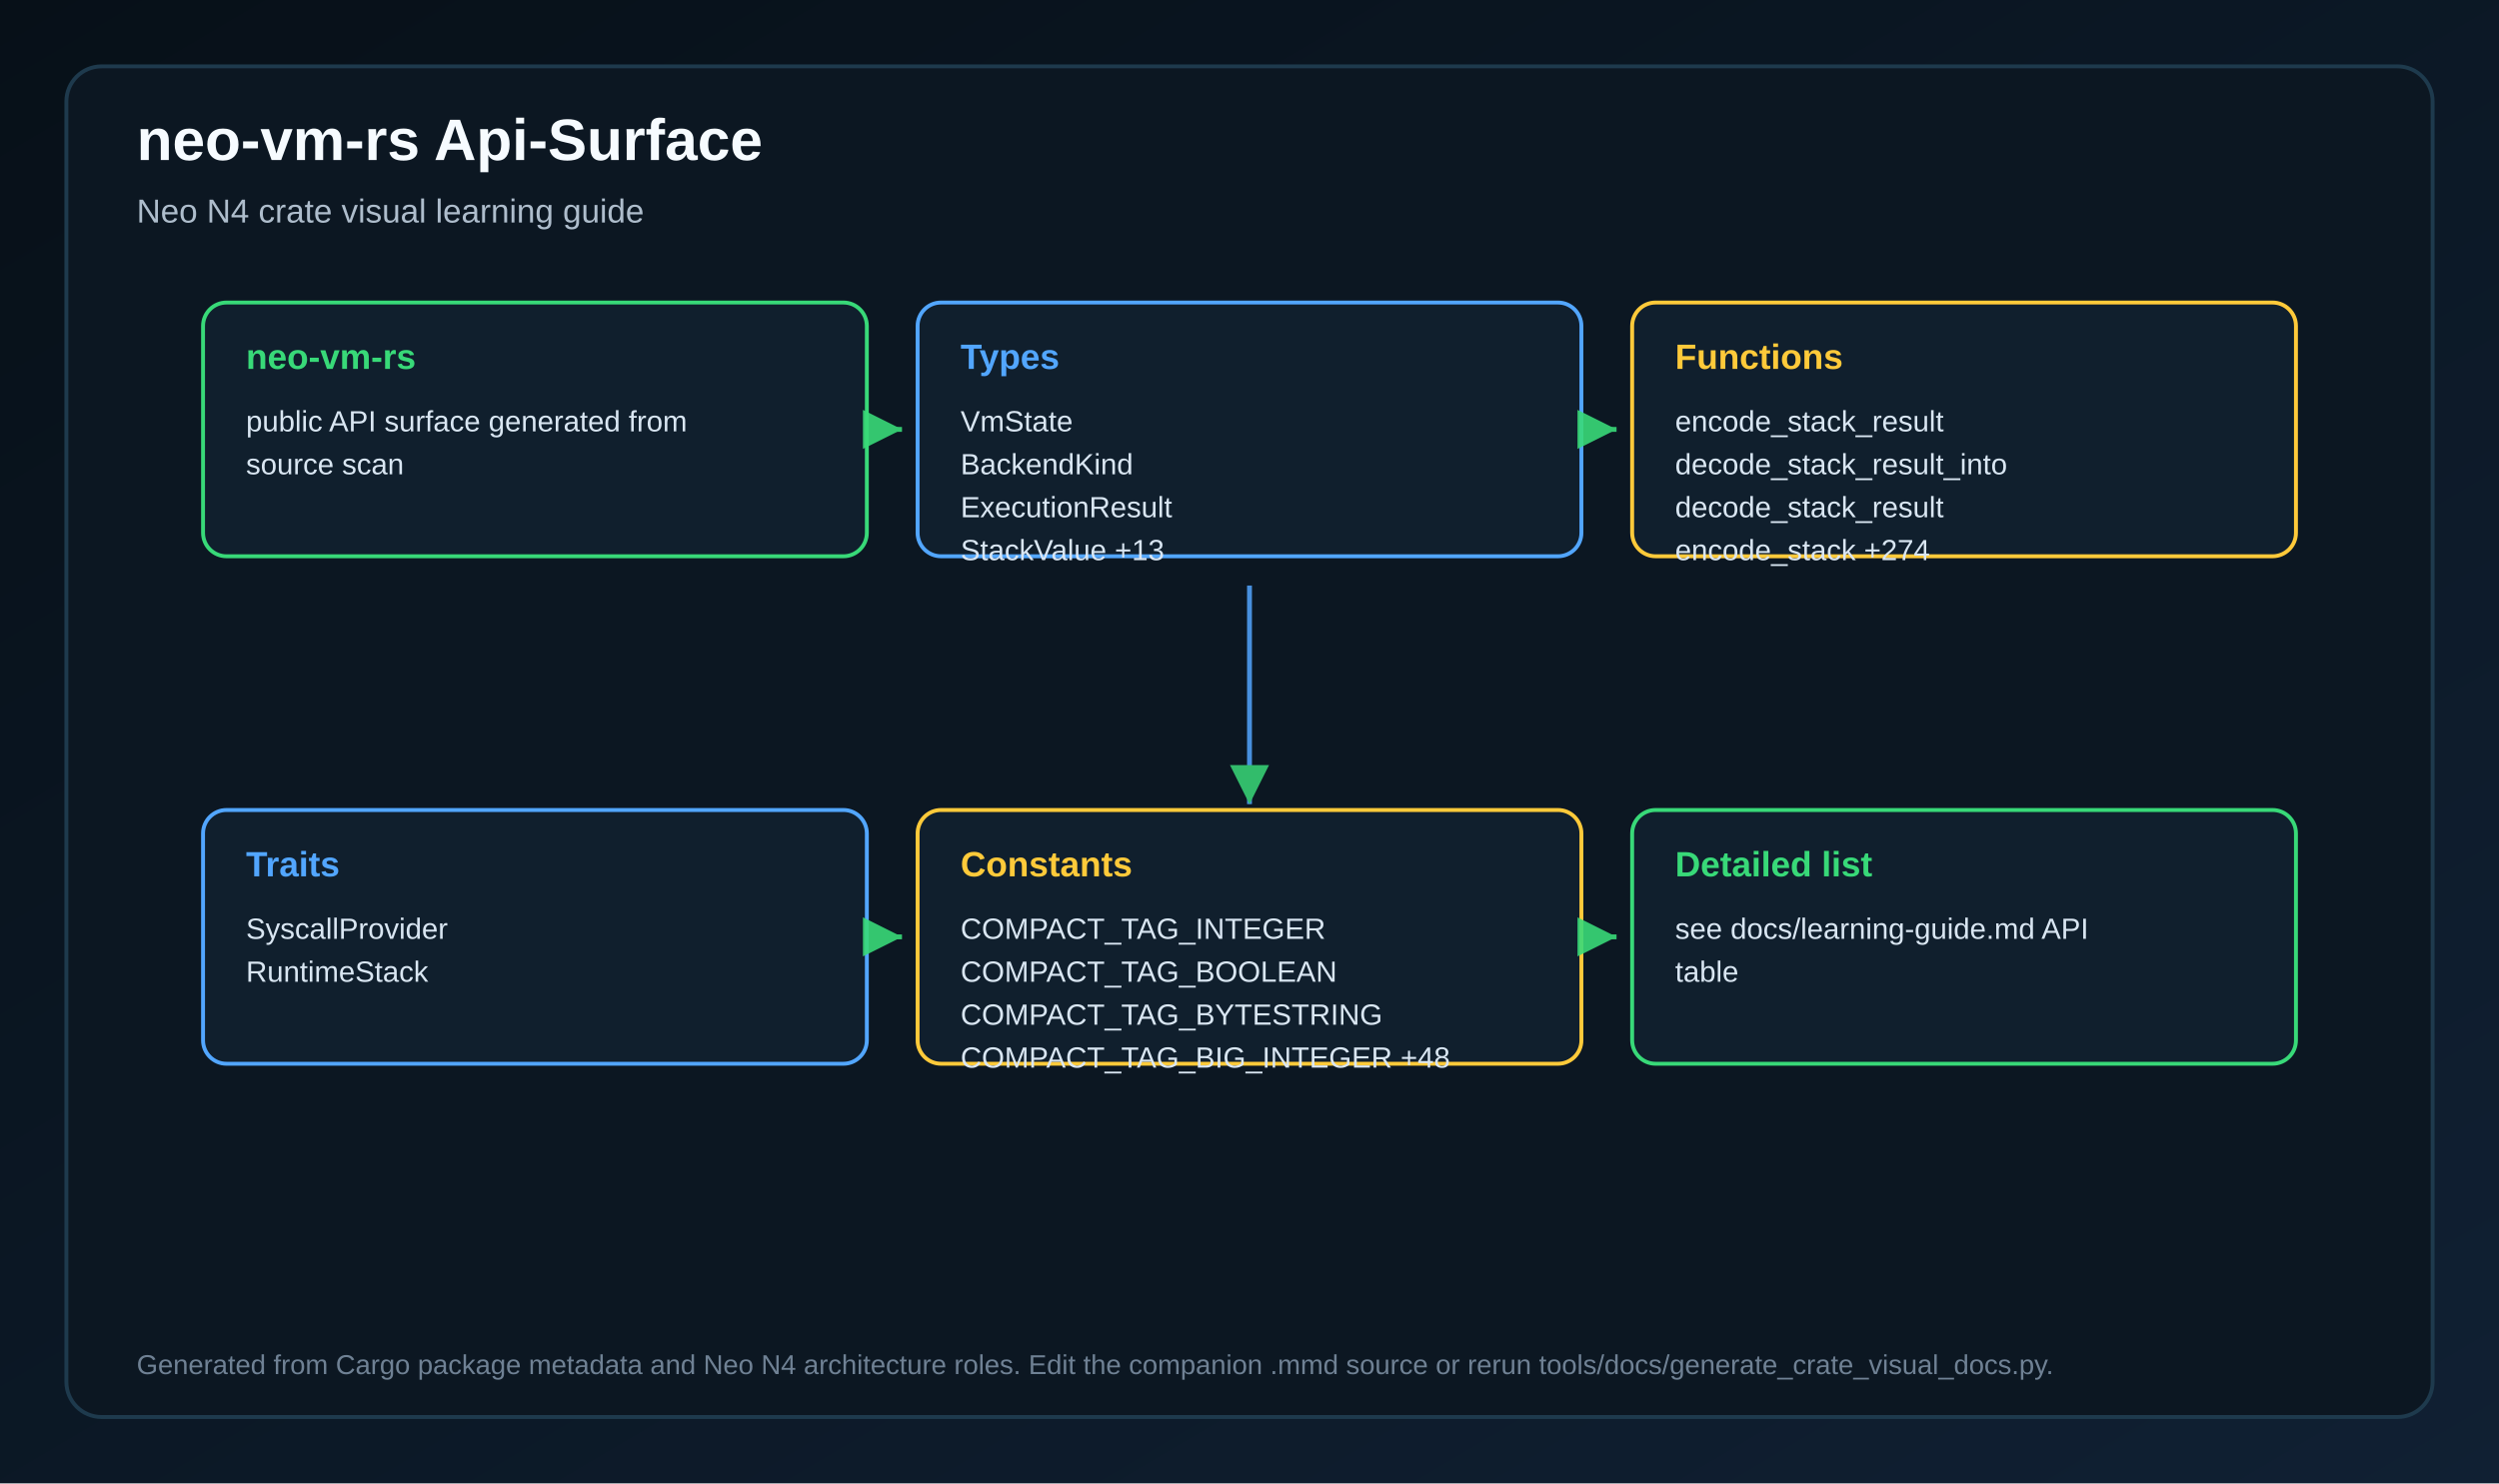
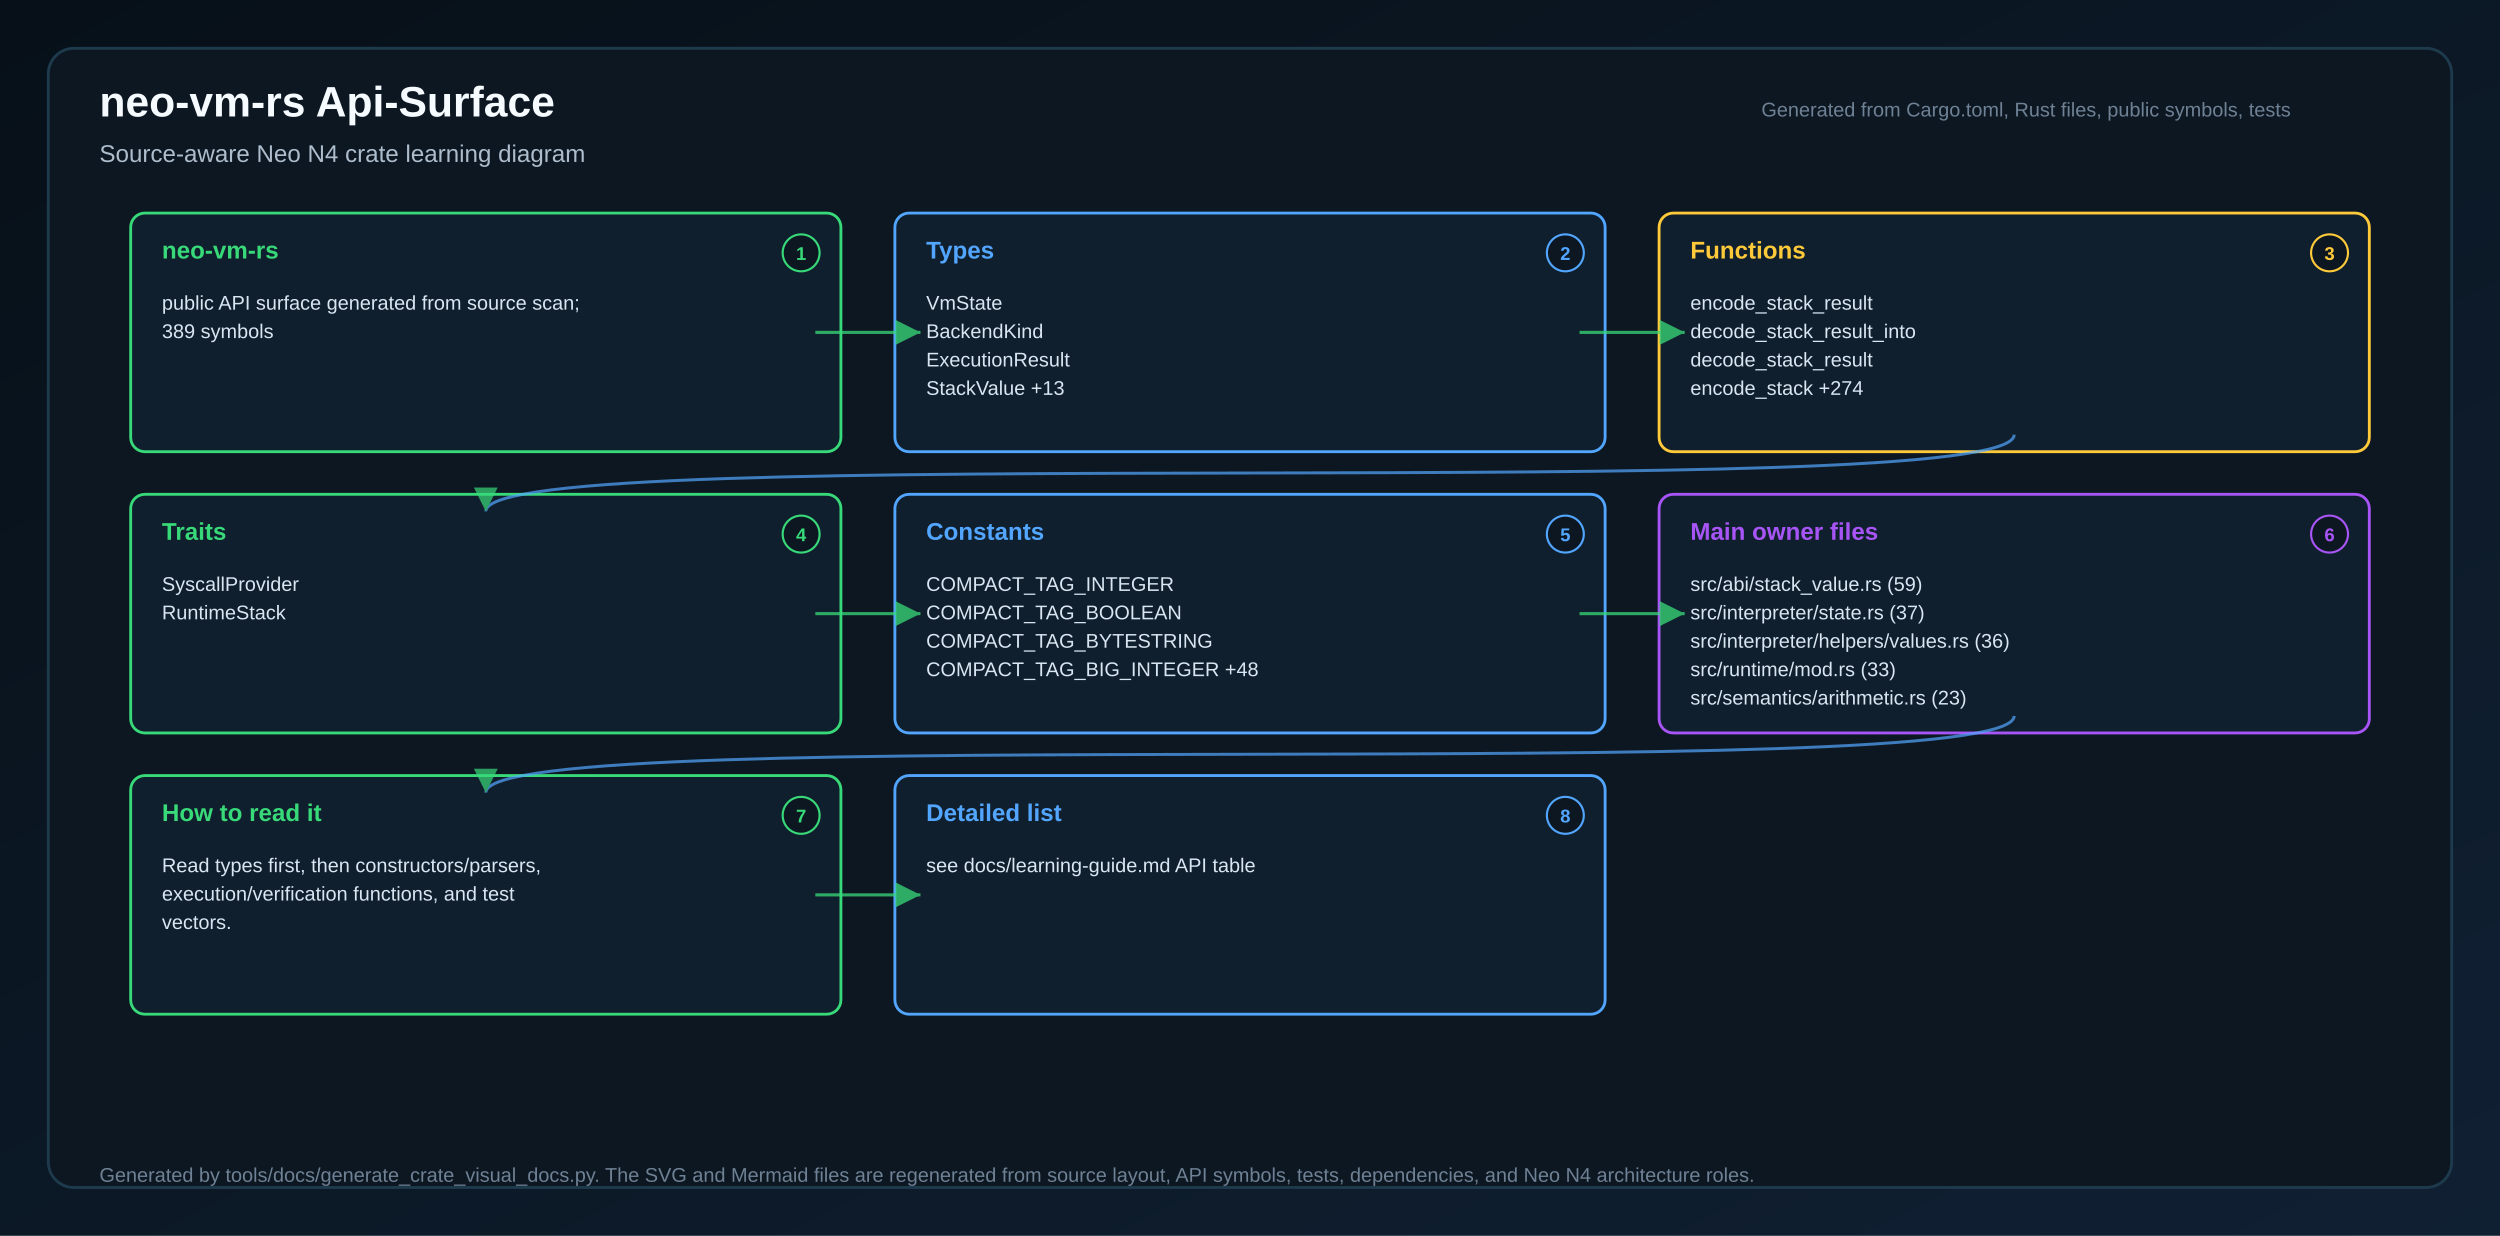
- <svg xmlns="http://www.w3.org/2000/svg" width="1280" height="760" viewBox="0 0 1280 760" role="img" aria-label="neo-vm-rs Api-Surface">
+ <svg xmlns="http://www.w3.org/2000/svg" width="1760" height="870" viewBox="0 0 1760 870" role="img" aria-label="neo-vm-rs Api-Surface">
  <defs>
    <linearGradient id="bg" x1="0" x2="1" y1="0" y2="1">
      <stop offset="0" stop-color="#071018" />
      <stop offset="1" stop-color="#102033" />
    </linearGradient>
    <marker id="arrow" markerWidth="12" markerHeight="12" refX="10" refY="6" orient="auto">
      <path d="M2,2 L10,6 L2,10 Z" fill="#38d978" />
    </marker>
  </defs>
-   <rect x="0" y="0" width="1280" height="760" fill="url(#bg)" />
-   <rect x="34" y="34" width="1212" height="692" rx="18" fill="#0c1722" stroke="#1e3a4d" stroke-width="2" />
+   <rect x="0" y="0" width="1760" height="870" fill="url(#bg)" />
+   <rect x="34" y="34" width="1692" height="802" rx="18" fill="#0c1722" stroke="#1e3a4d" stroke-width="2" />
  <text x="70" y="82" fill="#f6fbff" font-size="30" font-family="Segoe UI, Arial, sans-serif" font-weight="700">neo-vm-rs Api-Surface</text>
-   <text x="70" y="114" fill="#aebdcc" font-size="17" font-family="Segoe UI, Arial, sans-serif">Neo N4 crate visual learning guide</text>
-   <rect x="104" y="155" width="340" height="130" rx="12" fill="#101f2d" stroke="#38d978" stroke-width="2" />
-   <text x="126" y="189" fill="#38d978" font-size="18" font-family="Segoe UI, Arial, sans-serif" font-weight="700">neo-vm-rs</text>
-   <text x="126" y="221" fill="#d9e6f2" font-size="15" font-family="Segoe UI, Arial, sans-serif">public API surface generated from</text>
-   <text x="126" y="243" fill="#d9e6f2" font-size="15" font-family="Segoe UI, Arial, sans-serif">source scan</text>
-   <rect x="470" y="155" width="340" height="130" rx="12" fill="#101f2d" stroke="#52a6ff" stroke-width="2" />
-   <text x="492" y="189" fill="#52a6ff" font-size="18" font-family="Segoe UI, Arial, sans-serif" font-weight="700">Types</text>
-   <text x="492" y="221" fill="#d9e6f2" font-size="15" font-family="Segoe UI, Arial, sans-serif">VmState</text>
-   <text x="492" y="243" fill="#d9e6f2" font-size="15" font-family="Segoe UI, Arial, sans-serif">BackendKind</text>
-   <text x="492" y="265" fill="#d9e6f2" font-size="15" font-family="Segoe UI, Arial, sans-serif">ExecutionResult</text>
-   <text x="492" y="287" fill="#d9e6f2" font-size="15" font-family="Segoe UI, Arial, sans-serif">StackValue +13</text>
-   <line x1="452" y1="220" x2="462" y2="220" stroke="#38d978" stroke-width="2.5" marker-end="url(#arrow)" opacity="0.9" />
-   <rect x="836" y="155" width="340" height="130" rx="12" fill="#101f2d" stroke="#ffca3a" stroke-width="2" />
-   <text x="858" y="189" fill="#ffca3a" font-size="18" font-family="Segoe UI, Arial, sans-serif" font-weight="700">Functions</text>
-   <text x="858" y="221" fill="#d9e6f2" font-size="15" font-family="Segoe UI, Arial, sans-serif">encode_stack_result</text>
-   <text x="858" y="243" fill="#d9e6f2" font-size="15" font-family="Segoe UI, Arial, sans-serif">decode_stack_result_into</text>
-   <text x="858" y="265" fill="#d9e6f2" font-size="15" font-family="Segoe UI, Arial, sans-serif">decode_stack_result</text>
-   <text x="858" y="287" fill="#d9e6f2" font-size="15" font-family="Segoe UI, Arial, sans-serif">encode_stack +274</text>
-   <line x1="818" y1="220" x2="828" y2="220" stroke="#38d978" stroke-width="2.5" marker-end="url(#arrow)" opacity="0.9" />
-   <rect x="104" y="415" width="340" height="130" rx="12" fill="#101f2d" stroke="#52a6ff" stroke-width="2" />
-   <text x="126" y="449" fill="#52a6ff" font-size="18" font-family="Segoe UI, Arial, sans-serif" font-weight="700">Traits</text>
-   <text x="126" y="481" fill="#d9e6f2" font-size="15" font-family="Segoe UI, Arial, sans-serif">SyscallProvider</text>
-   <text x="126" y="503" fill="#d9e6f2" font-size="15" font-family="Segoe UI, Arial, sans-serif">RuntimeStack</text>
-   <rect x="470" y="415" width="340" height="130" rx="12" fill="#101f2d" stroke="#ffca3a" stroke-width="2" />
-   <text x="492" y="449" fill="#ffca3a" font-size="18" font-family="Segoe UI, Arial, sans-serif" font-weight="700">Constants</text>
-   <text x="492" y="481" fill="#d9e6f2" font-size="15" font-family="Segoe UI, Arial, sans-serif">COMPACT_TAG_INTEGER</text>
-   <text x="492" y="503" fill="#d9e6f2" font-size="15" font-family="Segoe UI, Arial, sans-serif">COMPACT_TAG_BOOLEAN</text>
-   <text x="492" y="525" fill="#d9e6f2" font-size="15" font-family="Segoe UI, Arial, sans-serif">COMPACT_TAG_BYTESTRING</text>
-   <text x="492" y="547" fill="#d9e6f2" font-size="15" font-family="Segoe UI, Arial, sans-serif">COMPACT_TAG_BIG_INTEGER +48</text>
-   <line x1="452" y1="480" x2="462" y2="480" stroke="#38d978" stroke-width="2.5" marker-end="url(#arrow)" opacity="0.9" />
-   <rect x="836" y="415" width="340" height="130" rx="12" fill="#101f2d" stroke="#38d978" stroke-width="2" />
-   <text x="858" y="449" fill="#38d978" font-size="18" font-family="Segoe UI, Arial, sans-serif" font-weight="700">Detailed list</text>
-   <text x="858" y="481" fill="#d9e6f2" font-size="15" font-family="Segoe UI, Arial, sans-serif">see docs/learning-guide.md API</text>
-   <text x="858" y="503" fill="#d9e6f2" font-size="15" font-family="Segoe UI, Arial, sans-serif">table</text>
-   <line x1="818" y1="480" x2="828" y2="480" stroke="#38d978" stroke-width="2.5" marker-end="url(#arrow)" opacity="0.9" />
-   <path d="M640 300 C640 350 640 370 640 412" stroke="#52a6ff" stroke-width="2.5" fill="none" marker-end="url(#arrow)" opacity="0.85" />
-   <text x="70" y="704" fill="#6f8194" font-size="14" font-family="Segoe UI, Arial, sans-serif">Generated from Cargo package metadata and Neo N4 architecture roles. Edit the companion .mmd source or rerun tools/docs/generate_crate_visual_docs.py.</text>
+   <text x="70" y="114" fill="#aebdcc" font-size="17" font-family="Segoe UI, Arial, sans-serif">Source-aware Neo N4 crate learning diagram</text>
+   <text x="1240" y="82" fill="#6f8194" font-size="14" font-family="Segoe UI, Arial, sans-serif">Generated from Cargo.toml, Rust files, public symbols, tests</text>
+   <rect x="92" y="150" width="500" height="168" rx="10" fill="#101f2d" stroke="#38d978" stroke-width="2" />
+   <circle cx="564" cy="178" r="13" fill="#0c1722" stroke="#38d978" stroke-width="1.5" />
+   <text x="564" y="183" text-anchor="middle" fill="#38d978" font-size="13" font-family="Segoe UI, Arial, sans-serif" font-weight="700">1</text>
+   <text x="114" y="182" fill="#38d978" font-size="17" font-family="Segoe UI, Arial, sans-serif" font-weight="700">neo-vm-rs</text>
+   <text x="114" y="218" fill="#d9e6f2" font-size="14" font-family="Segoe UI, Arial, sans-serif">public API surface generated from source scan;</text>
+   <text x="114" y="238" fill="#d9e6f2" font-size="14" font-family="Segoe UI, Arial, sans-serif">389 symbols</text>
+   <rect x="630" y="150" width="500" height="168" rx="10" fill="#101f2d" stroke="#52a6ff" stroke-width="2" />
+   <circle cx="1102" cy="178" r="13" fill="#0c1722" stroke="#52a6ff" stroke-width="1.5" />
+   <text x="1102" y="183" text-anchor="middle" fill="#52a6ff" font-size="13" font-family="Segoe UI, Arial, sans-serif" font-weight="700">2</text>
+   <text x="652" y="182" fill="#52a6ff" font-size="17" font-family="Segoe UI, Arial, sans-serif" font-weight="700">Types</text>
+   <text x="652" y="218" fill="#d9e6f2" font-size="14" font-family="Segoe UI, Arial, sans-serif">VmState</text>
+   <text x="652" y="238" fill="#d9e6f2" font-size="14" font-family="Segoe UI, Arial, sans-serif">BackendKind</text>
+   <text x="652" y="258" fill="#d9e6f2" font-size="14" font-family="Segoe UI, Arial, sans-serif">ExecutionResult</text>
+   <text x="652" y="278" fill="#d9e6f2" font-size="14" font-family="Segoe UI, Arial, sans-serif">StackValue +13</text>
+   <rect x="1168" y="150" width="500" height="168" rx="10" fill="#101f2d" stroke="#ffca3a" stroke-width="2" />
+   <circle cx="1640" cy="178" r="13" fill="#0c1722" stroke="#ffca3a" stroke-width="1.5" />
+   <text x="1640" y="183" text-anchor="middle" fill="#ffca3a" font-size="13" font-family="Segoe UI, Arial, sans-serif" font-weight="700">3</text>
+   <text x="1190" y="182" fill="#ffca3a" font-size="17" font-family="Segoe UI, Arial, sans-serif" font-weight="700">Functions</text>
+   <text x="1190" y="218" fill="#d9e6f2" font-size="14" font-family="Segoe UI, Arial, sans-serif">encode_stack_result</text>
+   <text x="1190" y="238" fill="#d9e6f2" font-size="14" font-family="Segoe UI, Arial, sans-serif">decode_stack_result_into</text>
+   <text x="1190" y="258" fill="#d9e6f2" font-size="14" font-family="Segoe UI, Arial, sans-serif">decode_stack_result</text>
+   <text x="1190" y="278" fill="#d9e6f2" font-size="14" font-family="Segoe UI, Arial, sans-serif">encode_stack +274</text>
+   <rect x="92" y="348" width="500" height="168" rx="10" fill="#101f2d" stroke="#38d978" stroke-width="2" />
+   <circle cx="564" cy="376" r="13" fill="#0c1722" stroke="#38d978" stroke-width="1.5" />
+   <text x="564" y="381" text-anchor="middle" fill="#38d978" font-size="13" font-family="Segoe UI, Arial, sans-serif" font-weight="700">4</text>
+   <text x="114" y="380" fill="#38d978" font-size="17" font-family="Segoe UI, Arial, sans-serif" font-weight="700">Traits</text>
+   <text x="114" y="416" fill="#d9e6f2" font-size="14" font-family="Segoe UI, Arial, sans-serif">SyscallProvider</text>
+   <text x="114" y="436" fill="#d9e6f2" font-size="14" font-family="Segoe UI, Arial, sans-serif">RuntimeStack</text>
+   <rect x="630" y="348" width="500" height="168" rx="10" fill="#101f2d" stroke="#52a6ff" stroke-width="2" />
+   <circle cx="1102" cy="376" r="13" fill="#0c1722" stroke="#52a6ff" stroke-width="1.5" />
+   <text x="1102" y="381" text-anchor="middle" fill="#52a6ff" font-size="13" font-family="Segoe UI, Arial, sans-serif" font-weight="700">5</text>
+   <text x="652" y="380" fill="#52a6ff" font-size="17" font-family="Segoe UI, Arial, sans-serif" font-weight="700">Constants</text>
+   <text x="652" y="416" fill="#d9e6f2" font-size="14" font-family="Segoe UI, Arial, sans-serif">COMPACT_TAG_INTEGER</text>
+   <text x="652" y="436" fill="#d9e6f2" font-size="14" font-family="Segoe UI, Arial, sans-serif">COMPACT_TAG_BOOLEAN</text>
+   <text x="652" y="456" fill="#d9e6f2" font-size="14" font-family="Segoe UI, Arial, sans-serif">COMPACT_TAG_BYTESTRING</text>
+   <text x="652" y="476" fill="#d9e6f2" font-size="14" font-family="Segoe UI, Arial, sans-serif">COMPACT_TAG_BIG_INTEGER +48</text>
+   <rect x="1168" y="348" width="500" height="168" rx="10" fill="#101f2d" stroke="#a855f7" stroke-width="2" />
+   <circle cx="1640" cy="376" r="13" fill="#0c1722" stroke="#a855f7" stroke-width="1.5" />
+   <text x="1640" y="381" text-anchor="middle" fill="#a855f7" font-size="13" font-family="Segoe UI, Arial, sans-serif" font-weight="700">6</text>
+   <text x="1190" y="380" fill="#a855f7" font-size="17" font-family="Segoe UI, Arial, sans-serif" font-weight="700">Main owner files</text>
+   <text x="1190" y="416" fill="#d9e6f2" font-size="14" font-family="Segoe UI, Arial, sans-serif">src/abi/stack_value.rs (59)</text>
+   <text x="1190" y="436" fill="#d9e6f2" font-size="14" font-family="Segoe UI, Arial, sans-serif">src/interpreter/state.rs (37)</text>
+   <text x="1190" y="456" fill="#d9e6f2" font-size="14" font-family="Segoe UI, Arial, sans-serif">src/interpreter/helpers/values.rs (36)</text>
+   <text x="1190" y="476" fill="#d9e6f2" font-size="14" font-family="Segoe UI, Arial, sans-serif">src/runtime/mod.rs (33)</text>
+   <text x="1190" y="496" fill="#d9e6f2" font-size="14" font-family="Segoe UI, Arial, sans-serif">src/semantics/arithmetic.rs (23)</text>
+   <rect x="92" y="546" width="500" height="168" rx="10" fill="#101f2d" stroke="#38d978" stroke-width="2" />
+   <circle cx="564" cy="574" r="13" fill="#0c1722" stroke="#38d978" stroke-width="1.5" />
+   <text x="564" y="579" text-anchor="middle" fill="#38d978" font-size="13" font-family="Segoe UI, Arial, sans-serif" font-weight="700">7</text>
+   <text x="114" y="578" fill="#38d978" font-size="17" font-family="Segoe UI, Arial, sans-serif" font-weight="700">How to read it</text>
+   <text x="114" y="614" fill="#d9e6f2" font-size="14" font-family="Segoe UI, Arial, sans-serif">Read types first, then constructors/parsers,</text>
+   <text x="114" y="634" fill="#d9e6f2" font-size="14" font-family="Segoe UI, Arial, sans-serif">execution/verification functions, and test</text>
+   <text x="114" y="654" fill="#d9e6f2" font-size="14" font-family="Segoe UI, Arial, sans-serif">vectors.</text>
+   <rect x="630" y="546" width="500" height="168" rx="10" fill="#101f2d" stroke="#52a6ff" stroke-width="2" />
+   <circle cx="1102" cy="574" r="13" fill="#0c1722" stroke="#52a6ff" stroke-width="1.5" />
+   <text x="1102" y="579" text-anchor="middle" fill="#52a6ff" font-size="13" font-family="Segoe UI, Arial, sans-serif" font-weight="700">8</text>
+   <text x="652" y="578" fill="#52a6ff" font-size="17" font-family="Segoe UI, Arial, sans-serif" font-weight="700">Detailed list</text>
+   <text x="652" y="614" fill="#d9e6f2" font-size="14" font-family="Segoe UI, Arial, sans-serif">see docs/learning-guide.md API table</text>
+   <line x1="574" y1="234" x2="648" y2="234" stroke="#38d978" stroke-width="2.2" marker-end="url(#arrow)" opacity="0.75" />
+   <line x1="1112" y1="234" x2="1186" y2="234" stroke="#38d978" stroke-width="2.2" marker-end="url(#arrow)" opacity="0.75" />
+   <line x1="574" y1="432" x2="648" y2="432" stroke="#38d978" stroke-width="2.2" marker-end="url(#arrow)" opacity="0.75" />
+   <line x1="1112" y1="432" x2="1186" y2="432" stroke="#38d978" stroke-width="2.2" marker-end="url(#arrow)" opacity="0.75" />
+   <line x1="574" y1="630" x2="648" y2="630" stroke="#38d978" stroke-width="2.2" marker-end="url(#arrow)" opacity="0.75" />
+   <path d="M1418 306 C1418 358, 342 308, 342 360" stroke="#52a6ff" stroke-width="2.1" fill="none" marker-end="url(#arrow)" opacity="0.7" />
+   <path d="M1418 504 C1418 556, 342 506, 342 558" stroke="#52a6ff" stroke-width="2.1" fill="none" marker-end="url(#arrow)" opacity="0.7" />
+   <text x="70" y="832" fill="#6f8194" font-size="14" font-family="Segoe UI, Arial, sans-serif">Generated by tools/docs/generate_crate_visual_docs.py. The SVG and Mermaid files are regenerated from source layout, API symbols, tests, dependencies, and Neo N4 architecture roles.</text>
</svg>
